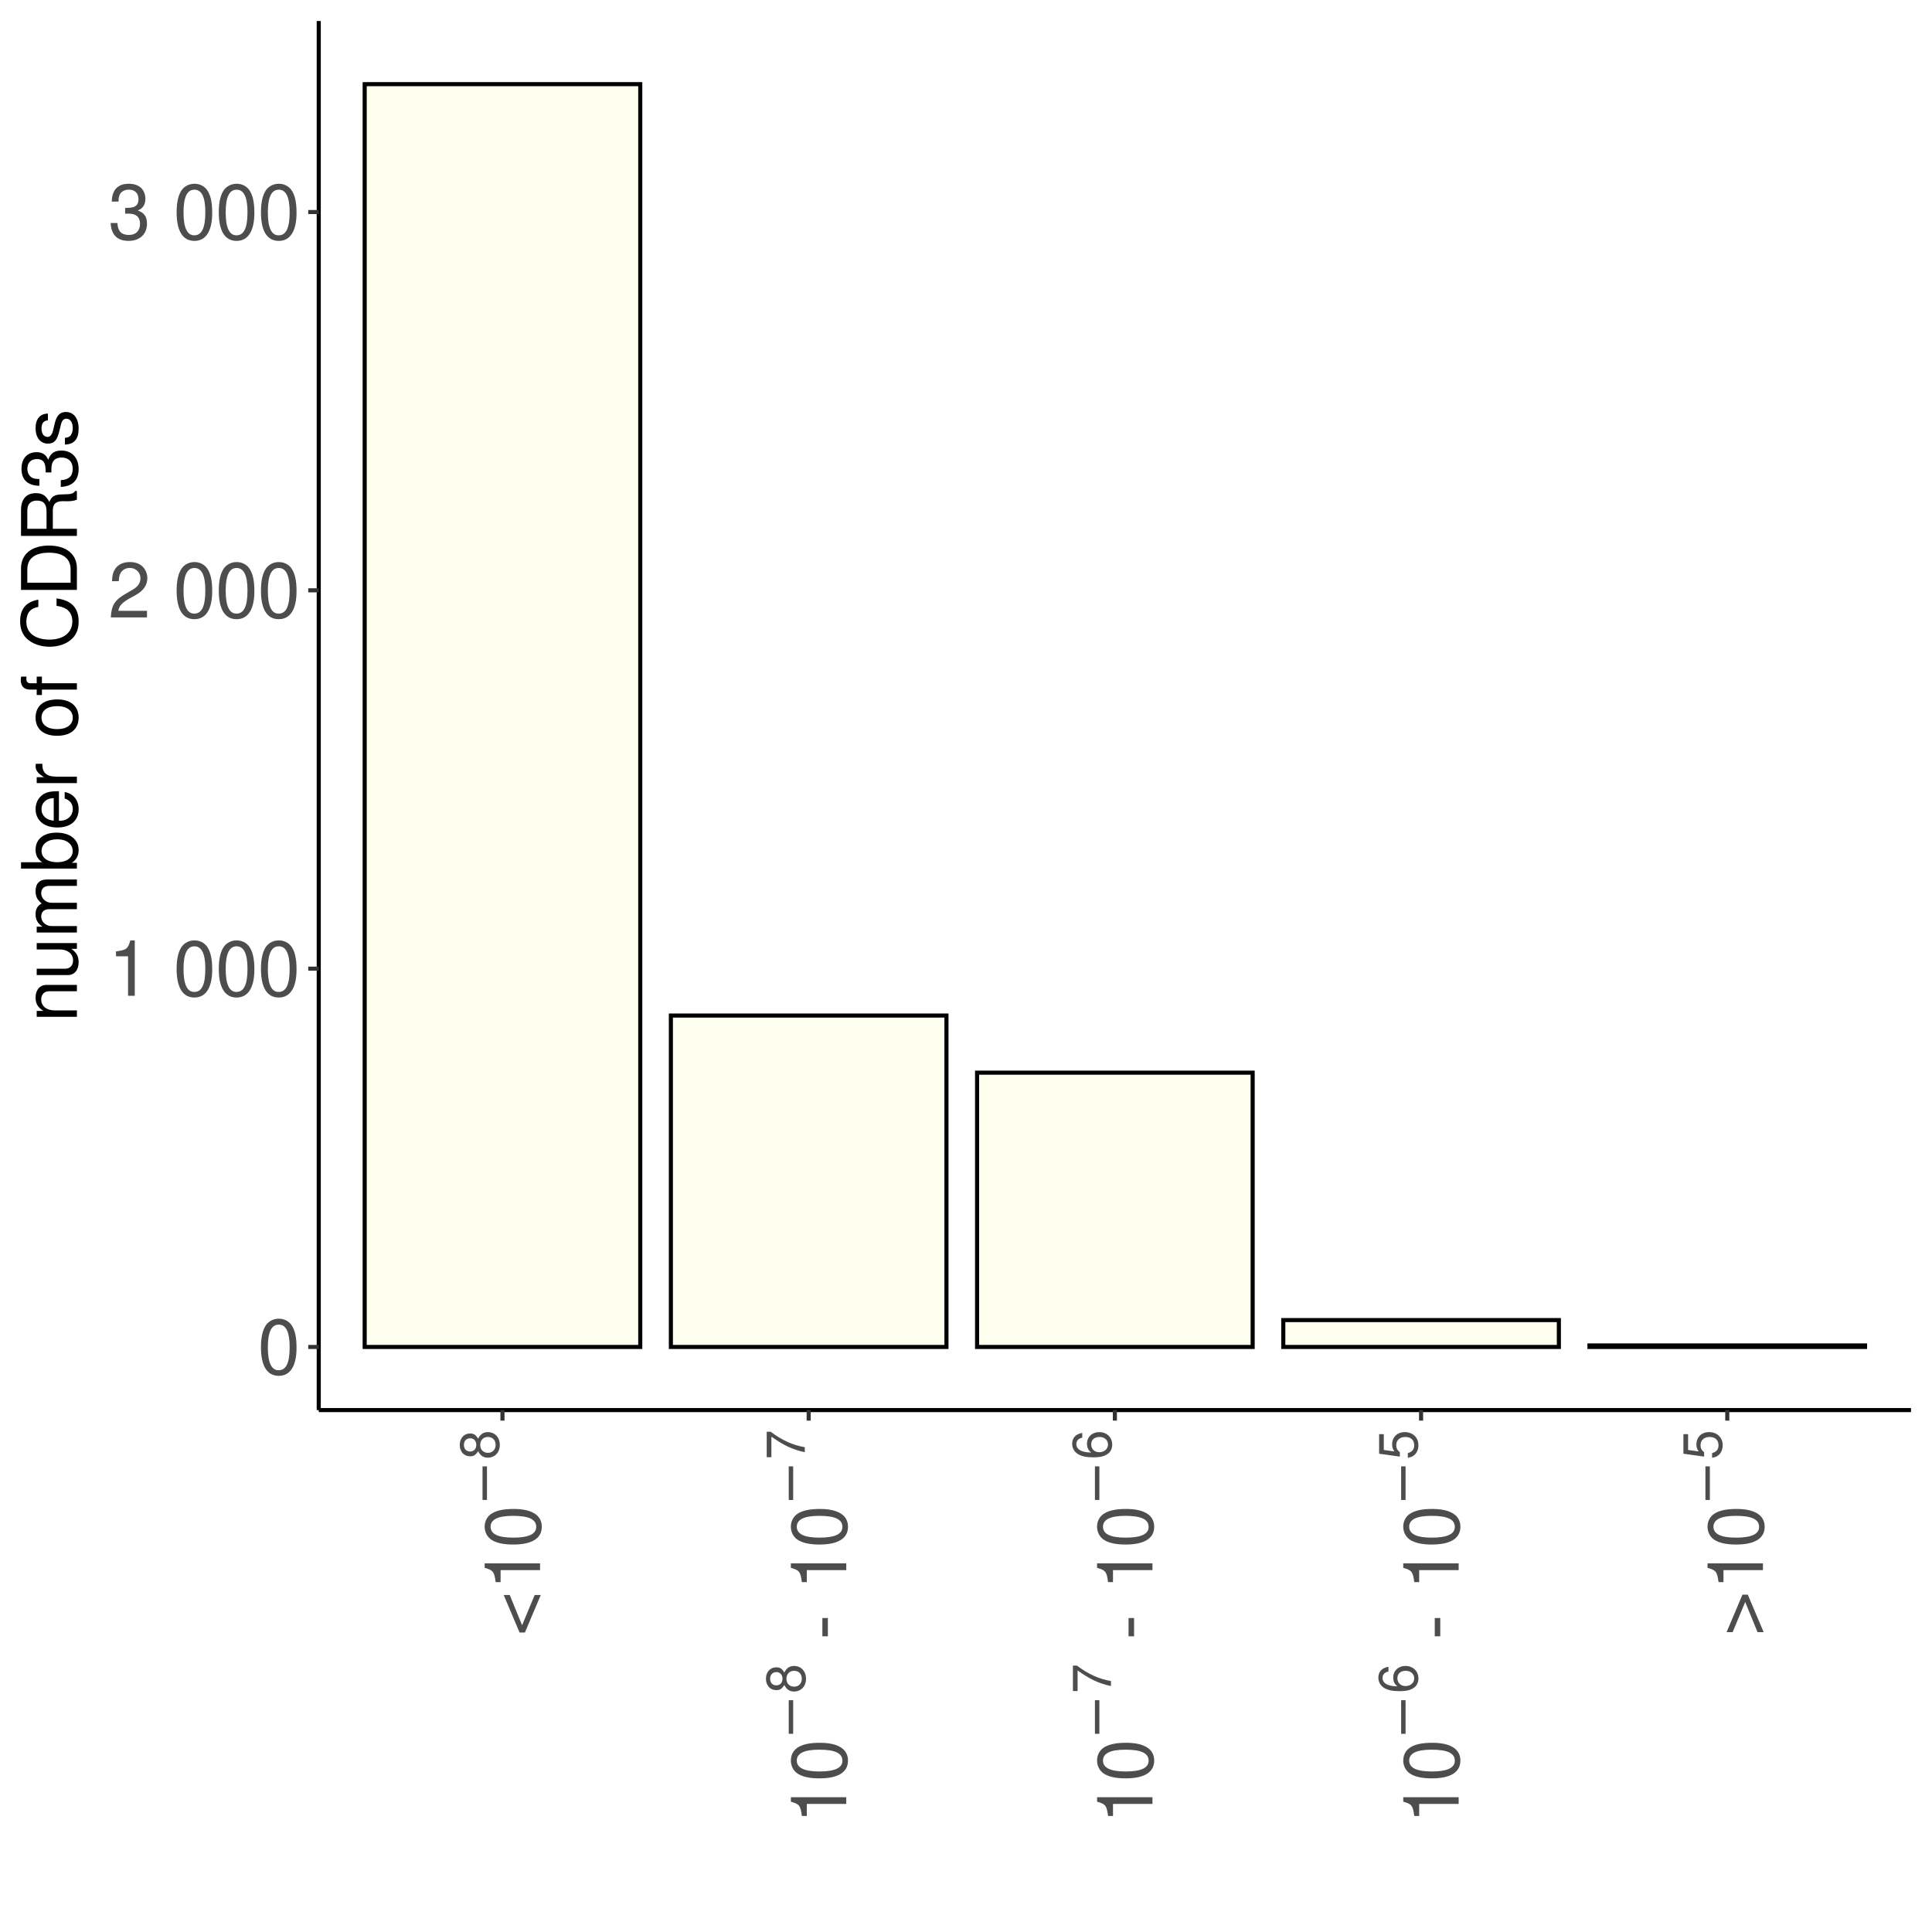
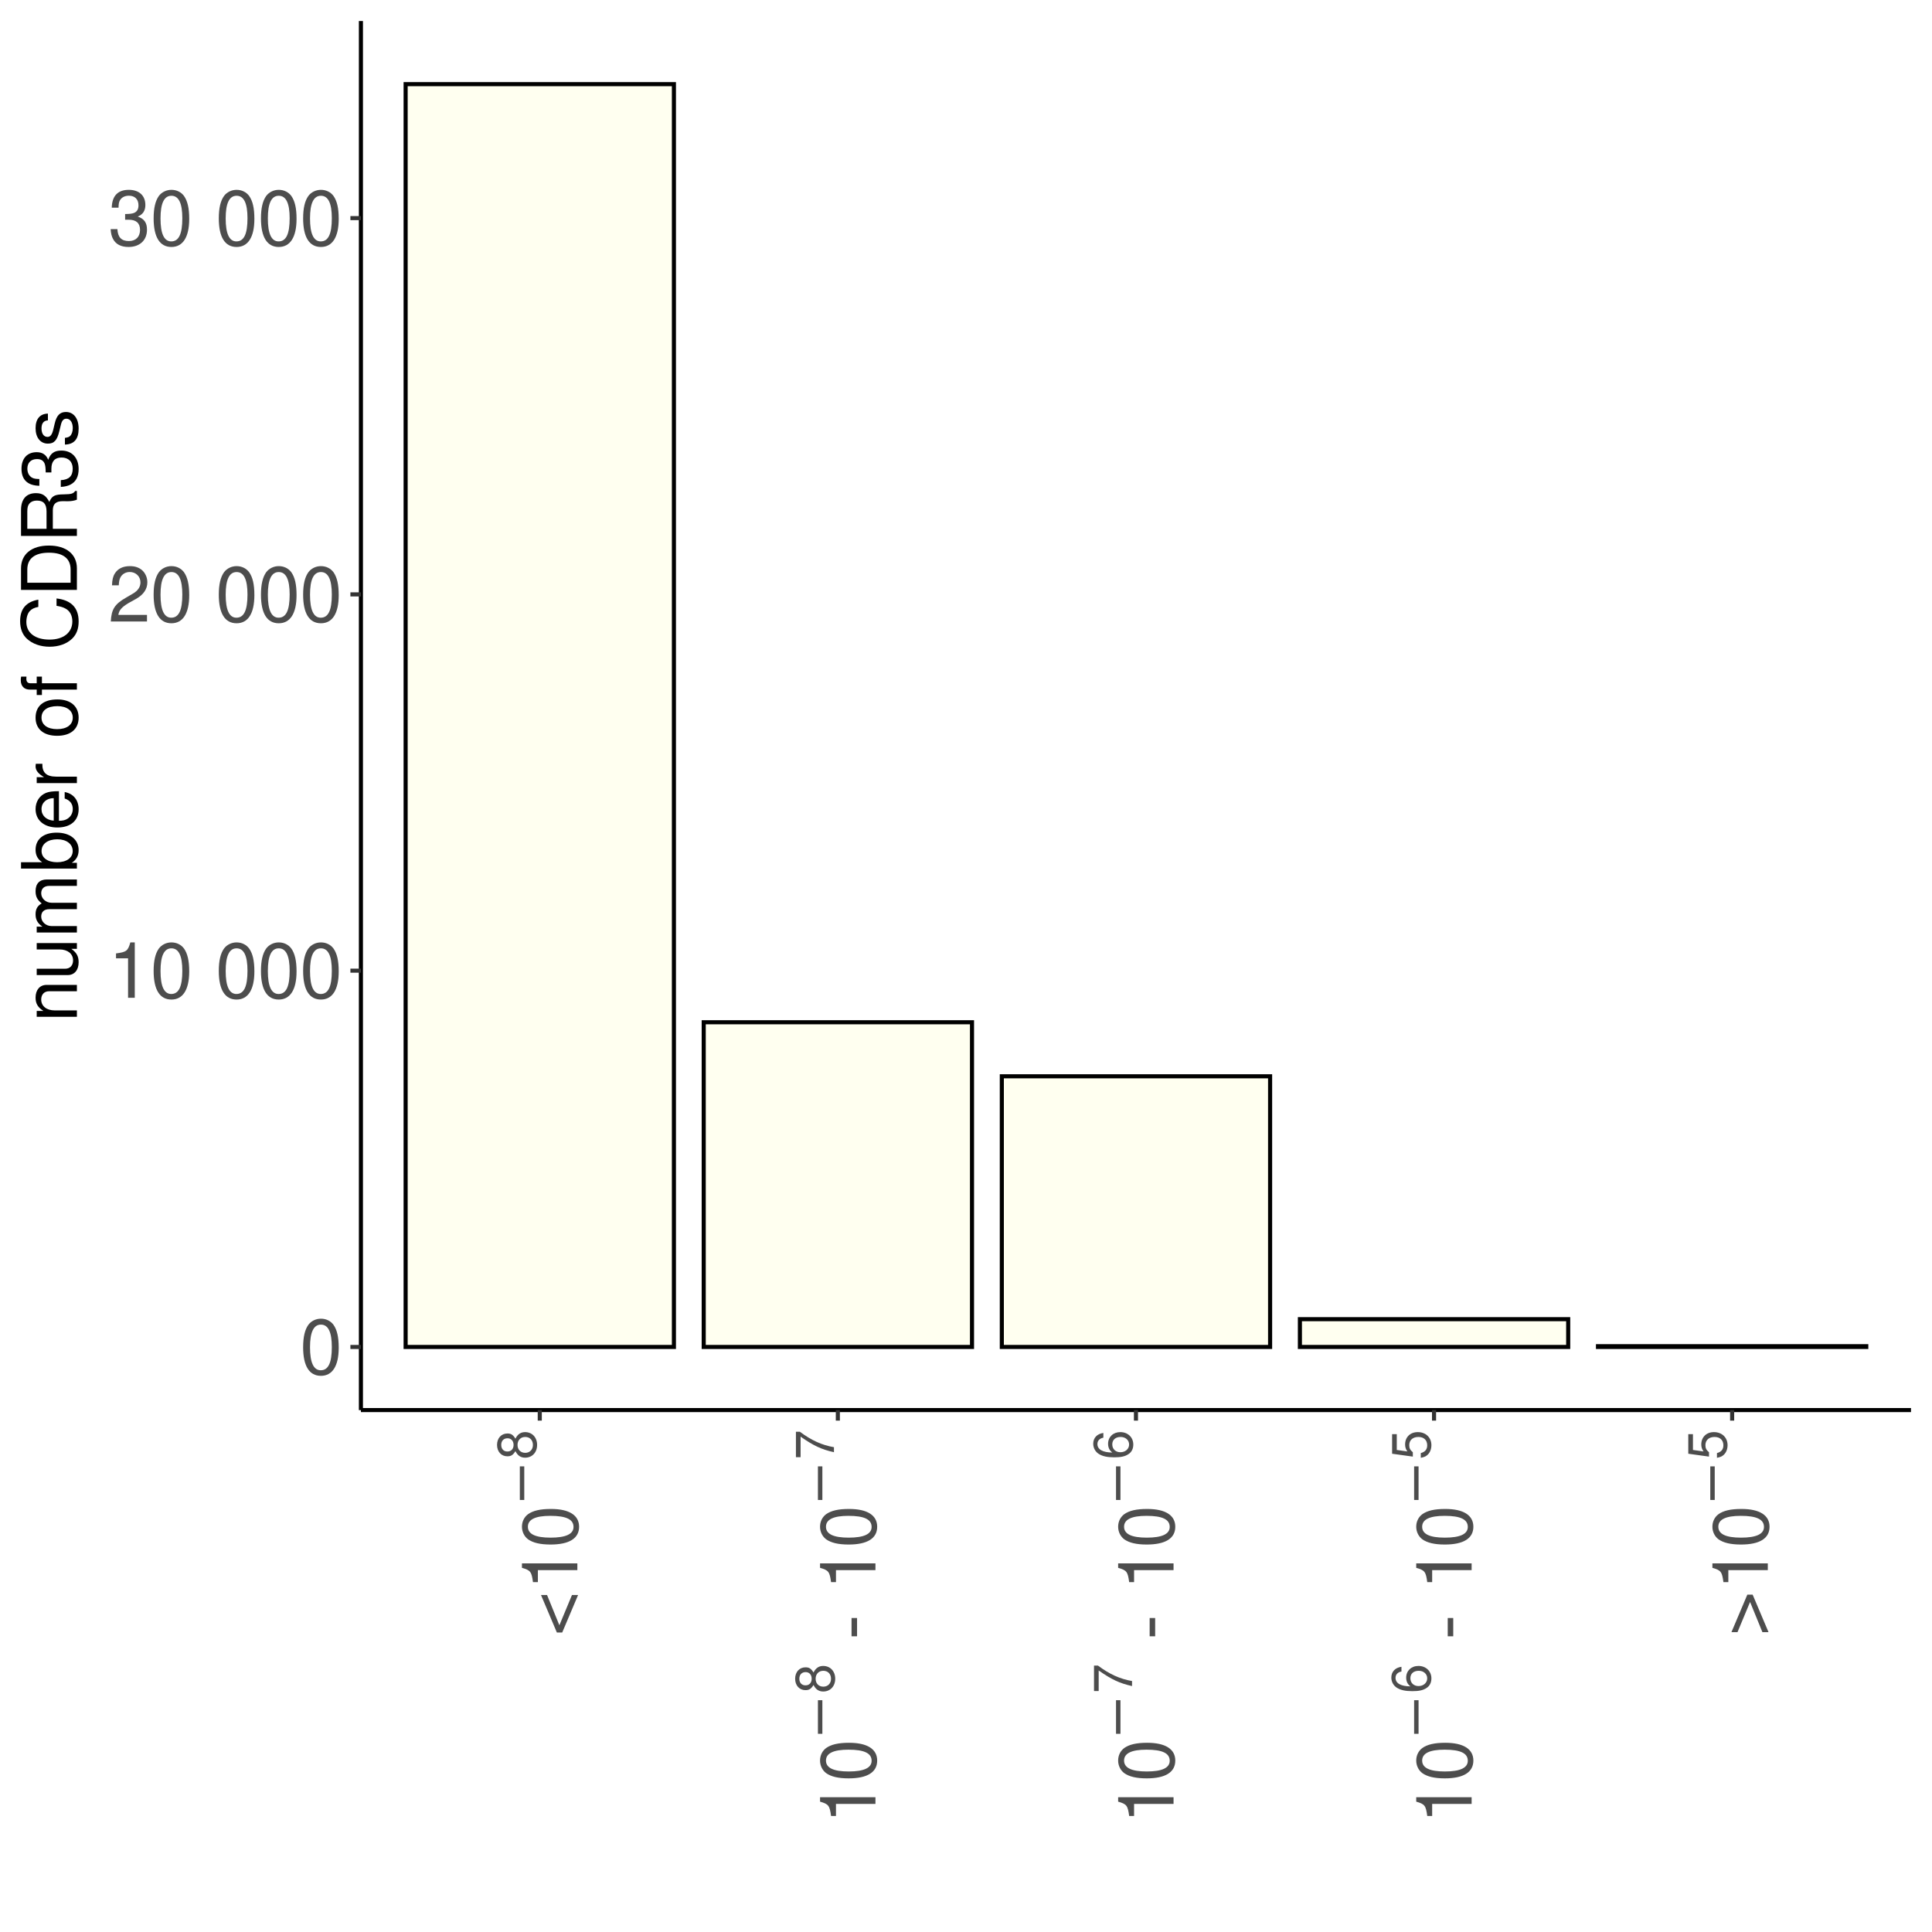
<svg xmlns="http://www.w3.org/2000/svg" xmlns:xlink="http://www.w3.org/1999/xlink" width="504pt" height="504pt" viewBox="0 0 504 504" version="1.1">
  <defs>
    <g>
      <symbol overflow="visible" id="glyph0-0">
        <path style="stroke:none;" d="" />
      </symbol>
      <symbol overflow="visible" id="glyph0-1">
        <path style="stroke:none;" d="M 5.5 -14.453 C 4.188 -14.453 2.984 -13.859 2.234 -12.875 C 1.312 -11.594 0.859 -9.688 0.859 -7 C 0.859 -2.125 2.453 0.453 5.5 0.453 C 8.5 0.453 10.141 -2.125 10.141 -6.875 C 10.141 -9.688 9.703 -11.562 8.766 -12.875 C 8.016 -13.875 6.844 -14.453 5.5 -14.453 Z M 5.5 -12.906 C 7.406 -12.906 8.344 -10.953 8.344 -7.047 C 8.344 -2.922 7.422 -1 5.453 -1 C 3.594 -1 2.656 -3 2.656 -6.984 C 2.656 -10.953 3.594 -12.906 5.5 -12.906 Z M 5.5 -12.906 " />
      </symbol>
      <symbol overflow="visible" id="glyph0-2">
        <path style="stroke:none;" d="M 5.188 -10.297 L 5.188 0 L 6.938 0 L 6.938 -14.453 L 5.781 -14.453 C 5.156 -12.234 4.766 -11.938 2.047 -11.578 L 2.047 -10.297 Z M 5.188 -10.297 " />
      </symbol>
      <symbol overflow="visible" id="glyph0-3">
        <path style="stroke:none;" d="" />
      </symbol>
      <symbol overflow="visible" id="glyph0-4">
        <path style="stroke:none;" d="M 10.125 -1.734 L 2.656 -1.734 C 2.844 -2.938 3.484 -3.703 5.219 -4.766 L 7.219 -5.875 C 9.203 -6.984 10.219 -8.453 10.219 -10.234 C 10.219 -11.438 9.734 -12.562 8.906 -13.344 C 8.062 -14.094 7.016 -14.453 5.688 -14.453 C 3.875 -14.453 2.547 -13.812 1.766 -12.578 C 1.266 -11.812 1.047 -10.922 1 -9.453 L 2.766 -9.453 C 2.812 -10.438 2.938 -11.016 3.188 -11.5 C 3.641 -12.375 4.562 -12.922 5.625 -12.922 C 7.219 -12.922 8.422 -11.766 8.422 -10.203 C 8.422 -9.047 7.766 -8.047 6.5 -7.312 L 4.656 -6.234 C 1.703 -4.547 0.844 -3.188 0.688 -0.016 L 10.125 -0.016 Z M 10.125 -1.734 " />
      </symbol>
      <symbol overflow="visible" id="glyph0-5">
        <path style="stroke:none;" d="M 4.422 -6.656 L 5.375 -6.656 C 7.297 -6.656 8.312 -5.766 8.312 -4.016 C 8.312 -2.203 7.219 -1.094 5.406 -1.094 C 3.453 -1.094 2.516 -2.078 2.406 -4.203 L 0.641 -4.203 C 0.719 -3.047 0.922 -2.281 1.266 -1.641 C 2 -0.234 3.375 0.453 5.312 0.453 C 8.234 0.453 10.125 -1.297 10.125 -4.047 C 10.125 -5.875 9.422 -6.875 7.719 -7.484 C 9.047 -8.016 9.703 -9.016 9.703 -10.484 C 9.703 -12.953 8.078 -14.453 5.375 -14.453 C 2.516 -14.453 1 -12.859 0.938 -9.797 L 2.703 -9.797 C 2.719 -10.688 2.797 -11.188 3.016 -11.625 C 3.422 -12.438 4.297 -12.922 5.406 -12.922 C 6.953 -12.922 7.906 -11.984 7.906 -10.422 C 7.906 -9.406 7.547 -8.781 6.766 -8.438 C 6.281 -8.234 5.641 -8.156 4.422 -8.141 Z M 4.422 -6.656 " />
      </symbol>
      <symbol overflow="visible" id="glyph1-0">
        <path style="stroke:none;" d="" />
      </symbol>
      <symbol overflow="visible" id="glyph1-1">
        <path style="stroke:none;" d="M -3.953 -0.906 L 0.188 -10.688 L -1.406 -10.688 L -4.688 -2.797 L -7.906 -10.688 L -9.484 -10.688 L -5.344 -0.906 Z M -3.953 -0.906 " />
      </symbol>
      <symbol overflow="visible" id="glyph1-2">
        <path style="stroke:none;" d="M -10.297 -5.188 L 0 -5.188 L 0 -6.938 L -14.453 -6.938 L -14.453 -5.781 C -12.234 -5.156 -11.938 -4.766 -11.578 -2.047 L -10.297 -2.047 Z M -10.297 -5.188 " />
      </symbol>
      <symbol overflow="visible" id="glyph1-3">
        <path style="stroke:none;" d="M -14.453 -5.5 C -14.453 -4.188 -13.859 -2.984 -12.875 -2.234 C -11.594 -1.312 -9.688 -0.859 -7 -0.859 C -2.125 -0.859 0.453 -2.453 0.453 -5.5 C 0.453 -8.5 -2.125 -10.141 -6.875 -10.141 C -9.688 -10.141 -11.562 -9.703 -12.875 -8.766 C -13.875 -8.016 -14.453 -6.844 -14.453 -5.5 Z M -12.906 -5.5 C -12.906 -7.406 -10.953 -8.344 -7.047 -8.344 C -2.922 -8.344 -1 -7.422 -1 -5.453 C -1 -3.594 -3 -2.656 -6.984 -2.656 C -10.953 -2.656 -12.906 -3.594 -12.906 -5.5 Z M -12.906 -5.5 " />
      </symbol>
      <symbol overflow="visible" id="glyph1-4">
        <path style="stroke:none;" d="" />
      </symbol>
      <symbol overflow="visible" id="glyph1-5">
        <path style="stroke:none;" d="M -6.234 -5.688 L -6.234 -0.922 L -4.797 -0.922 L -4.797 -5.688 Z M -6.234 -5.688 " />
      </symbol>
      <symbol overflow="visible" id="glyph1-6">
        <path style="stroke:none;" d="M -5.344 -10.781 L -9.484 -1 L -7.906 -1 L -4.625 -8.875 L -1.406 -1 L 0.188 -1 L -3.953 -10.781 Z M -5.344 -10.781 " />
      </symbol>
      <symbol overflow="visible" id="glyph1-7">
        <path style="stroke:none;" d="M -10.484 -1.406 L 0 -1.406 L 0 -3.078 L -5.781 -3.078 C -7.922 -3.078 -9.312 -4.203 -9.312 -5.922 C -9.312 -7.234 -8.516 -8.078 -7.266 -8.078 L 0 -8.078 L 0 -9.734 L -7.922 -9.734 C -9.656 -9.734 -10.781 -8.438 -10.781 -6.422 C -10.781 -4.859 -10.188 -3.859 -8.719 -2.938 L -10.484 -2.938 Z M -10.484 -1.406 " />
      </symbol>
      <symbol overflow="visible" id="glyph1-8">
        <path style="stroke:none;" d="M 0 -9.641 L -10.484 -9.641 L -10.484 -7.984 L -4.547 -7.984 C -2.406 -7.984 -1 -6.859 -1 -5.125 C -1 -3.797 -1.797 -2.953 -3.062 -2.953 L -10.484 -2.953 L -10.484 -1.297 L -2.406 -1.297 C -0.656 -1.297 0.453 -2.594 0.453 -4.641 C 0.453 -6.188 -0.078 -7.156 -1.453 -8.141 L 0 -8.141 Z M 0 -9.641 " />
      </symbol>
      <symbol overflow="visible" id="glyph1-9">
        <path style="stroke:none;" d="M -10.484 -1.406 L 0 -1.406 L 0 -3.078 L -6.578 -3.078 C -8.094 -3.078 -9.312 -4.188 -9.312 -5.547 C -9.312 -6.781 -8.562 -7.484 -7.219 -7.484 L 0 -7.484 L 0 -9.156 L -6.578 -9.156 C -8.094 -9.156 -9.312 -10.266 -9.312 -11.625 C -9.312 -12.844 -8.547 -13.562 -7.219 -13.562 L 0 -13.562 L 0 -15.234 L -7.859 -15.234 C -9.734 -15.234 -10.781 -14.156 -10.781 -12.203 C -10.781 -10.797 -10.359 -9.953 -9.188 -8.984 C -10.297 -8.359 -10.781 -7.516 -10.781 -6.156 C -10.781 -4.766 -10.266 -3.812 -9 -2.938 L -10.484 -2.938 Z M -10.484 -1.406 " />
      </symbol>
      <symbol overflow="visible" id="glyph1-10">
        <path style="stroke:none;" d="M -14.578 -1.078 L 0 -1.078 L 0 -2.578 L -1.344 -2.578 C -0.125 -3.375 0.453 -4.438 0.453 -5.906 C 0.453 -8.656 -1.797 -10.453 -5.281 -10.453 C -8.688 -10.453 -10.781 -8.766 -10.781 -5.984 C -10.781 -4.547 -10.234 -3.516 -9.062 -2.734 L -14.578 -2.734 Z M -9.219 -5.656 C -9.219 -7.516 -7.594 -8.719 -5.094 -8.719 C -2.719 -8.719 -1.094 -7.484 -1.094 -5.656 C -1.094 -3.875 -2.703 -2.734 -5.156 -2.734 C -7.625 -2.734 -9.219 -3.875 -9.219 -5.656 Z M -9.219 -5.656 " />
      </symbol>
      <symbol overflow="visible" id="glyph1-11">
        <path style="stroke:none;" d="M -4.688 -10.266 C -6.281 -10.266 -7.234 -10.141 -8.016 -9.844 C -9.734 -9.156 -10.781 -7.562 -10.781 -5.594 C -10.781 -2.688 -8.562 -0.797 -5.094 -0.797 C -1.641 -0.797 0.453 -2.594 0.453 -5.562 C 0.453 -7.953 -0.906 -9.625 -3.188 -10.047 L -3.188 -8.359 C -1.797 -7.906 -1.078 -6.953 -1.078 -5.625 C -1.078 -4.562 -1.562 -3.656 -2.438 -3.094 C -3.047 -2.703 -3.641 -2.562 -4.688 -2.547 Z M -6.047 -2.578 C -7.984 -2.719 -9.234 -3.906 -9.234 -5.578 C -9.234 -7.281 -7.922 -8.453 -6.047 -8.453 Z M -6.047 -2.578 " />
      </symbol>
      <symbol overflow="visible" id="glyph1-12">
        <path style="stroke:none;" d="M -10.484 -1.375 L 0 -1.375 L 0 -3.062 L -5.438 -3.062 C -7.953 -3.078 -9.078 -4.125 -9.016 -6.422 L -10.719 -6.422 C -10.766 -6.141 -10.781 -5.984 -10.781 -5.781 C -10.781 -4.703 -10.141 -3.875 -8.578 -2.922 L -10.484 -2.922 Z M -10.484 -1.375 " />
      </symbol>
      <symbol overflow="visible" id="glyph1-13">
        <path style="stroke:none;" d="M -10.781 -5.438 C -10.781 -2.484 -8.688 -0.719 -5.156 -0.719 C -1.625 -0.719 0.453 -2.484 0.453 -5.453 C 0.453 -8.422 -1.641 -10.203 -5.078 -10.203 C -8.719 -10.203 -10.781 -8.484 -10.781 -5.438 Z M -9.234 -5.453 C -9.234 -7.344 -7.703 -8.453 -5.094 -8.453 C -2.625 -8.453 -1.078 -7.297 -1.078 -5.453 C -1.078 -3.594 -2.625 -2.453 -5.156 -2.453 C -7.703 -2.453 -9.234 -3.594 -9.234 -5.453 Z M -9.234 -5.453 " />
      </symbol>
      <symbol overflow="visible" id="glyph1-14">
        <path style="stroke:none;" d="M -10.484 -5.156 L -10.484 -3.422 L -12.125 -3.422 C -12.812 -3.422 -13.188 -3.797 -13.188 -4.578 C -13.188 -4.719 -13.188 -4.781 -13.156 -5.156 L -14.547 -5.156 C -14.625 -4.781 -14.641 -4.562 -14.641 -4.219 C -14.641 -2.688 -13.766 -1.766 -12.266 -1.766 L -10.484 -1.766 L -10.484 -0.359 L -9.125 -0.359 L -9.125 -1.766 L 0 -1.766 L 0 -3.422 L -9.125 -3.422 L -9.125 -5.156 Z M -10.484 -5.156 " />
      </symbol>
      <symbol overflow="visible" id="glyph1-15">
        <path style="stroke:none;" d="M -10.062 -13.234 C -13.266 -12.656 -14.812 -10.812 -14.812 -7.625 C -14.812 -5.656 -14.203 -4.078 -13 -3 C -11.562 -1.688 -9.484 -0.953 -7.125 -0.953 C -4.719 -0.953 -2.656 -1.703 -1.234 -3.062 C -0.078 -4.203 0.453 -5.641 0.453 -7.547 C 0.453 -11.094 -1.453 -13.094 -5.312 -13.547 L -5.312 -11.625 C -4.312 -11.453 -3.641 -11.266 -3.062 -10.953 C -1.859 -10.359 -1.188 -9.125 -1.188 -7.562 C -1.188 -4.656 -3.5 -2.812 -7.141 -2.812 C -10.875 -2.812 -13.188 -4.562 -13.188 -7.406 C -13.188 -8.578 -12.844 -9.688 -12.266 -10.281 C -11.766 -10.812 -11.156 -11.125 -10.062 -11.344 Z M -10.062 -13.234 " />
      </symbol>
      <symbol overflow="visible" id="glyph1-16">
        <path style="stroke:none;" d="M 0 -1.781 L 0 -7.406 C 0 -11.078 -2.766 -13.344 -7.297 -13.344 C -11.812 -13.344 -14.578 -11.094 -14.578 -7.406 L -14.578 -1.781 Z M -1.641 -3.641 L -12.938 -3.641 L -12.938 -7.078 C -12.938 -9.953 -11 -11.484 -7.281 -11.484 C -3.578 -11.484 -1.641 -9.953 -1.641 -7.078 Z M -1.641 -3.641 " />
      </symbol>
      <symbol overflow="visible" id="glyph1-17">
        <path style="stroke:none;" d="M -6.281 -3.719 L -6.281 -8.516 C -6.281 -10.188 -5.484 -10.922 -3.688 -10.922 L -2.375 -10.906 C -1.484 -10.906 -0.594 -11.062 0 -11.312 L 0 -13.578 L -0.453 -13.578 C -0.938 -12.875 -1.453 -12.734 -3.406 -12.703 C -5.797 -12.688 -6.516 -12.297 -7.203 -10.719 C -8.016 -12.359 -9 -13.016 -10.688 -13.016 C -13.203 -13.016 -14.578 -11.453 -14.578 -8.578 L -14.578 -1.859 L 0 -1.859 L 0 -3.719 Z M -7.922 -3.719 L -12.938 -3.719 L -12.938 -8.219 C -12.938 -9.266 -12.781 -9.859 -12.375 -10.312 C -11.953 -10.812 -11.297 -11.078 -10.438 -11.078 C -8.703 -11.078 -7.922 -10.203 -7.922 -8.219 Z M -7.922 -3.719 " />
      </symbol>
      <symbol overflow="visible" id="glyph1-18">
        <path style="stroke:none;" d="M -6.656 -4.422 L -6.656 -5.375 C -6.656 -7.297 -5.766 -8.312 -4.016 -8.312 C -2.203 -8.312 -1.094 -7.219 -1.094 -5.406 C -1.094 -3.453 -2.078 -2.516 -4.203 -2.406 L -4.203 -0.641 C -3.047 -0.719 -2.281 -0.922 -1.641 -1.266 C -0.234 -2 0.453 -3.375 0.453 -5.312 C 0.453 -8.234 -1.297 -10.125 -4.047 -10.125 C -5.875 -10.125 -6.875 -9.422 -7.484 -7.719 C -8.016 -9.047 -9.016 -9.703 -10.484 -9.703 C -12.953 -9.703 -14.453 -8.078 -14.453 -5.375 C -14.453 -2.516 -12.859 -1 -9.797 -0.938 L -9.797 -2.703 C -10.688 -2.719 -11.188 -2.797 -11.625 -3.016 C -12.438 -3.422 -12.922 -4.297 -12.922 -5.406 C -12.922 -6.953 -11.984 -7.906 -10.422 -7.906 C -9.406 -7.906 -8.781 -7.547 -8.438 -6.766 C -8.234 -6.281 -8.156 -5.641 -8.141 -4.422 Z M -6.656 -4.422 " />
      </symbol>
      <symbol overflow="visible" id="glyph1-19">
        <path style="stroke:none;" d="M -7.562 -8.766 C -9.625 -8.734 -10.781 -7.375 -10.781 -4.953 C -10.781 -2.516 -9.516 -0.938 -7.578 -0.938 C -5.938 -0.938 -5.156 -1.781 -4.562 -4.266 L -4.188 -5.812 C -3.906 -6.984 -3.484 -7.438 -2.734 -7.438 C -1.734 -7.438 -1.078 -6.453 -1.078 -5 C -1.078 -4.094 -1.344 -3.344 -1.781 -2.922 C -2.078 -2.656 -2.375 -2.547 -3.125 -2.438 L -3.125 -0.688 C -0.703 -0.766 0.453 -2.125 0.453 -4.859 C 0.453 -7.5 -0.844 -9.188 -2.859 -9.188 C -4.422 -9.188 -5.281 -8.297 -5.781 -6.219 L -6.156 -4.625 C -6.484 -3.266 -6.922 -2.688 -7.656 -2.688 C -8.641 -2.688 -9.234 -3.547 -9.234 -4.906 C -9.234 -6.234 -8.656 -6.953 -7.562 -7 Z M -7.562 -8.766 " />
      </symbol>
      <symbol overflow="visible" id="glyph2-0">
        <path style="stroke:none;" d="M 2.469 -0.703 L -9.875 -0.703 L -9.875 -7.703 L 2.469 -7.703 Z M 1.703 -1.484 L 1.703 -6.922 L -9.078 -6.922 L -9.078 -1.484 Z M 1.703 -1.484 " />
      </symbol>
      <symbol overflow="visible" id="glyph2-1">
        <path style="stroke:none;" d="M -4.969 -1.484 L -4.969 -10.25 L -3.812 -10.25 L -3.812 -1.484 Z M -4.969 -1.484 " />
      </symbol>
      <symbol overflow="visible" id="glyph3-0">
        <path style="stroke:none;" d="" />
      </symbol>
      <symbol overflow="visible" id="glyph3-1">
        <path style="stroke:none;" d="M -5.328 -5.469 C -5.969 -6.516 -6.469 -6.828 -7.422 -6.828 C -9.016 -6.828 -10.125 -5.609 -10.125 -3.844 C -10.125 -2.094 -9.016 -0.875 -7.438 -0.875 C -6.469 -0.875 -5.984 -1.188 -5.328 -2.219 C -4.766 -1.078 -3.938 -0.516 -2.812 -0.516 C -0.969 -0.516 0.328 -1.875 0.328 -3.844 C 0.328 -5.812 -0.969 -7.188 -2.812 -7.188 C -3.938 -7.188 -4.766 -6.625 -5.328 -5.469 Z M -9.031 -3.844 C -9.031 -4.906 -8.406 -5.578 -7.391 -5.578 C -6.438 -5.578 -5.812 -4.891 -5.812 -3.844 C -5.812 -2.797 -6.438 -2.125 -7.422 -2.125 C -8.406 -2.125 -9.031 -2.797 -9.031 -3.844 Z M -4.781 -3.844 C -4.781 -5.078 -3.969 -5.922 -2.781 -5.922 C -1.562 -5.922 -0.766 -5.094 -0.766 -3.828 C -0.766 -2.625 -1.594 -1.781 -2.766 -1.781 C -3.969 -1.781 -4.781 -2.609 -4.781 -3.844 Z M -4.781 -3.844 " />
      </symbol>
      <symbol overflow="visible" id="glyph3-2">
        <path style="stroke:none;" d="M -9.922 -7.281 L -9.922 -0.641 L -8.703 -0.641 L -8.703 -6 C -5.328 -3.641 -3.266 -2.672 0 -1.938 L 0 -3.25 C -3.172 -3.797 -5.906 -5.047 -8.891 -7.281 Z M -9.922 -7.281 " />
      </symbol>
      <symbol overflow="visible" id="glyph3-3">
        <path style="stroke:none;" d="M -7.484 -6.969 C -9.141 -6.734 -10.125 -5.672 -10.125 -4.156 C -10.125 -3.062 -9.594 -2.094 -8.688 -1.5 C -7.688 -0.875 -6.453 -0.609 -4.625 -0.609 C -2.906 -0.609 -1.828 -0.844 -0.938 -1.438 C -0.109 -1.969 0.328 -2.844 0.328 -3.938 C 0.328 -5.828 -1.094 -7.188 -3.062 -7.188 C -4.922 -7.188 -6.25 -5.922 -6.25 -4.141 C -6.25 -3.156 -5.875 -2.391 -5.141 -1.859 C -7.641 -1.875 -9.031 -2.656 -9.031 -4.078 C -9.031 -4.938 -8.469 -5.547 -7.484 -5.734 Z M -5.156 -3.984 C -5.156 -5.188 -4.312 -5.922 -2.969 -5.922 C -1.688 -5.922 -0.766 -5.078 -0.766 -3.953 C -0.766 -2.797 -1.734 -1.938 -3.031 -1.938 C -4.281 -1.938 -5.156 -2.766 -5.156 -3.984 Z M -5.156 -3.984 " />
      </symbol>
      <symbol overflow="visible" id="glyph3-4">
        <path style="stroke:none;" d="M -9.922 -6.656 L -9.922 -1.547 L -4.516 -0.797 L -4.516 -1.938 C -5.203 -2.5 -5.453 -2.984 -5.453 -3.766 C -5.453 -5.094 -4.531 -5.922 -3.062 -5.922 C -1.641 -5.922 -0.766 -5.094 -0.766 -3.75 C -0.766 -2.672 -1.312 -2.016 -2.438 -1.719 L -2.438 -0.484 C -1.625 -0.656 -1.234 -0.797 -0.875 -1.094 C -0.109 -1.656 0.328 -2.656 0.328 -3.781 C 0.328 -5.781 -1.141 -7.188 -3.234 -7.188 C -5.188 -7.188 -6.531 -5.875 -6.531 -3.969 C -6.531 -3.281 -6.359 -2.719 -5.938 -2.141 L -8.703 -2.531 L -8.703 -6.656 Z M -9.922 -6.656 " />
      </symbol>
    </g>
    <clipPath id="clip1">
-       <path d="M 83.152 5.48 L 498.523 5.48 L 498.523 367.852 L 83.152 367.852 Z M 83.152 5.48 " />
+       <path d="M 94.152 5.48 L 498.523 5.48 L 498.523 367.852 L 94.152 367.852 Z M 94.152 5.48 " />
    </clipPath>
  </defs>
-   <g id="surface1227">
+   <g id="surface2242">
    <rect x="0" y="0" width="504" height="504" style="fill:rgb(100%,100%,100%);fill-opacity:1;stroke:none;" />
    <rect x="0" y="0" width="504" height="504" style="fill:rgb(100%,100%,100%);fill-opacity:1;stroke:none;" />
    <path style="fill:none;stroke-width:1.067;stroke-linecap:round;stroke-linejoin:round;stroke:rgb(100%,100%,100%);stroke-opacity:1;stroke-miterlimit:10;" d="M 0 504 L 504 504 L 504 0 L 0 0 Z M 0 504 " />
    <g clip-path="url(#clip1)" clip-rule="nonzero">
-       <path style=" stroke:none;fill-rule:nonzero;fill:rgb(100%,100%,100%);fill-opacity:1;" d="M 83.152 367.848 L 498.523 367.848 L 498.523 5.477 L 83.152 5.477 Z M 83.152 367.848 " />
-     </g>
-     <path style="fill-rule:nonzero;fill:rgb(100%,100%,94.118%);fill-opacity:1;stroke-width:1.067;stroke-linecap:square;stroke-linejoin:miter;stroke:rgb(0%,0%,0%);stroke-opacity:1;stroke-miterlimit:10;" d="M 95.133 351.379 L 167.023 351.379 L 167.023 21.953 L 95.133 21.953 Z M 95.133 351.379 " />
-     <path style="fill-rule:nonzero;fill:rgb(100%,100%,94.118%);fill-opacity:1;stroke-width:1.067;stroke-linecap:square;stroke-linejoin:miter;stroke:rgb(0%,0%,0%);stroke-opacity:1;stroke-miterlimit:10;" d="M 175.012 351.379 L 246.902 351.379 L 246.902 264.926 L 175.012 264.926 Z M 175.012 351.379 " />
-     <path style="fill-rule:nonzero;fill:rgb(100%,100%,94.118%);fill-opacity:1;stroke-width:1.067;stroke-linecap:square;stroke-linejoin:miter;stroke:rgb(0%,0%,0%);stroke-opacity:1;stroke-miterlimit:10;" d="M 254.891 351.379 L 326.781 351.379 L 326.781 279.828 L 254.891 279.828 Z M 254.891 351.379 " />
-     <path style="fill-rule:nonzero;fill:rgb(100%,100%,94.118%);fill-opacity:1;stroke-width:1.067;stroke-linecap:square;stroke-linejoin:miter;stroke:rgb(0%,0%,0%);stroke-opacity:1;stroke-miterlimit:10;" d="M 334.77 351.379 L 406.66 351.379 L 406.66 344.371 L 334.77 344.371 Z M 334.77 351.379 " />
-     <path style="fill-rule:nonzero;fill:rgb(100%,100%,94.118%);fill-opacity:1;stroke-width:1.067;stroke-linecap:square;stroke-linejoin:miter;stroke:rgb(0%,0%,0%);stroke-opacity:1;stroke-miterlimit:10;" d="M 414.648 351.379 L 486.539 351.379 L 486.539 350.984 L 414.648 350.984 Z M 414.648 351.379 " />
-     <path style="fill:none;stroke-width:1.067;stroke-linecap:butt;stroke-linejoin:round;stroke:rgb(0%,0%,0%);stroke-opacity:1;stroke-miterlimit:10;" d="M 83.152 367.848 L 83.152 5.48 " />
-     <g style="fill:rgb(30.196%,30.196%,30.196%);fill-opacity:1;">
-       <use xlink:href="#glyph0-1" x="67.219" y="358.459" />
-     </g>
-     <g style="fill:rgb(30.196%,30.196%,30.196%);fill-opacity:1;">
-       <use xlink:href="#glyph0-2" x="28.219" y="259.768" />
-       <use xlink:href="#glyph0-3" x="39.219" y="259.768" />
-       <use xlink:href="#glyph0-1" x="45.219" y="259.768" />
-       <use xlink:href="#glyph0-1" x="56.219" y="259.768" />
-       <use xlink:href="#glyph0-1" x="67.219" y="259.768" />
-     </g>
-     <g style="fill:rgb(30.196%,30.196%,30.196%);fill-opacity:1;">
-       <use xlink:href="#glyph0-4" x="28.219" y="161.076" />
-       <use xlink:href="#glyph0-3" x="39.219" y="161.076" />
-       <use xlink:href="#glyph0-1" x="45.219" y="161.076" />
-       <use xlink:href="#glyph0-1" x="56.219" y="161.076" />
-       <use xlink:href="#glyph0-1" x="67.219" y="161.076" />
-     </g>
-     <g style="fill:rgb(30.196%,30.196%,30.196%);fill-opacity:1;">
-       <use xlink:href="#glyph0-5" x="28.219" y="62.389" />
-       <use xlink:href="#glyph0-3" x="39.219" y="62.389" />
-       <use xlink:href="#glyph0-1" x="45.219" y="62.389" />
-       <use xlink:href="#glyph0-1" x="56.219" y="62.389" />
-       <use xlink:href="#glyph0-1" x="67.219" y="62.389" />
-     </g>
-     <path style="fill:none;stroke-width:1.067;stroke-linecap:butt;stroke-linejoin:round;stroke:rgb(20%,20%,20%);stroke-opacity:1;stroke-miterlimit:10;" d="M 80.41 351.379 L 83.152 351.379 " />
-     <path style="fill:none;stroke-width:1.067;stroke-linecap:butt;stroke-linejoin:round;stroke:rgb(20%,20%,20%);stroke-opacity:1;stroke-miterlimit:10;" d="M 80.41 252.688 L 83.152 252.688 " />
-     <path style="fill:none;stroke-width:1.067;stroke-linecap:butt;stroke-linejoin:round;stroke:rgb(20%,20%,20%);stroke-opacity:1;stroke-miterlimit:10;" d="M 80.41 153.996 L 83.152 153.996 " />
-     <path style="fill:none;stroke-width:1.067;stroke-linecap:butt;stroke-linejoin:round;stroke:rgb(20%,20%,20%);stroke-opacity:1;stroke-miterlimit:10;" d="M 80.41 55.309 L 83.152 55.309 " />
-     <path style="fill:none;stroke-width:1.067;stroke-linecap:butt;stroke-linejoin:round;stroke:rgb(0%,0%,0%);stroke-opacity:1;stroke-miterlimit:10;" d="M 83.152 367.848 L 498.52 367.848 " />
-     <path style="fill:none;stroke-width:1.067;stroke-linecap:butt;stroke-linejoin:round;stroke:rgb(20%,20%,20%);stroke-opacity:1;stroke-miterlimit:10;" d="M 131.078 370.59 L 131.078 367.848 " />
-     <path style="fill:none;stroke-width:1.067;stroke-linecap:butt;stroke-linejoin:round;stroke:rgb(20%,20%,20%);stroke-opacity:1;stroke-miterlimit:10;" d="M 210.957 370.59 L 210.957 367.848 " />
-     <path style="fill:none;stroke-width:1.067;stroke-linecap:butt;stroke-linejoin:round;stroke:rgb(20%,20%,20%);stroke-opacity:1;stroke-miterlimit:10;" d="M 290.836 370.59 L 290.836 367.848 " />
-     <path style="fill:none;stroke-width:1.067;stroke-linecap:butt;stroke-linejoin:round;stroke:rgb(20%,20%,20%);stroke-opacity:1;stroke-miterlimit:10;" d="M 370.715 370.59 L 370.715 367.848 " />
-     <path style="fill:none;stroke-width:1.067;stroke-linecap:butt;stroke-linejoin:round;stroke:rgb(20%,20%,20%);stroke-opacity:1;stroke-miterlimit:10;" d="M 450.594 370.59 L 450.594 367.848 " />
-     <g style="fill:rgb(30.196%,30.196%,30.196%);fill-opacity:1;">
-       <use xlink:href="#glyph1-1" x="140.885" y="426.781" />
-     </g>
-     <g style="fill:rgb(30.196%,30.196%,30.196%);fill-opacity:1;">
-       <use xlink:href="#glyph1-2" x="140.885" y="414.781" />
-       <use xlink:href="#glyph1-3" x="140.885" y="403.781" />
-     </g>
-     <g style="fill:rgb(30.196%,30.196%,30.196%);fill-opacity:1;">
-       <use xlink:href="#glyph2-1" x="130.847" y="392.781" />
-     </g>
-     <g style="fill:rgb(30.196%,30.196%,30.196%);fill-opacity:1;">
-       <use xlink:href="#glyph3-1" x="130.058" y="380.781" />
-     </g>
-     <g style="fill:rgb(30.196%,30.196%,30.196%);fill-opacity:1;">
-       <use xlink:href="#glyph1-2" x="220.764" y="475.781" />
-       <use xlink:href="#glyph1-3" x="220.764" y="464.781" />
-     </g>
-     <g style="fill:rgb(30.196%,30.196%,30.196%);fill-opacity:1;">
-       <use xlink:href="#glyph2-1" x="210.726" y="453.781" />
-     </g>
-     <g style="fill:rgb(30.196%,30.196%,30.196%);fill-opacity:1;">
-       <use xlink:href="#glyph3-1" x="209.937" y="441.781" />
-     </g>
-     <g style="fill:rgb(30.196%,30.196%,30.196%);fill-opacity:1;">
-       <use xlink:href="#glyph1-4" x="220.764" y="433.781" />
-       <use xlink:href="#glyph1-5" x="220.764" y="427.781" />
-       <use xlink:href="#glyph1-4" x="220.764" y="420.781" />
-     </g>
-     <g style="fill:rgb(30.196%,30.196%,30.196%);fill-opacity:1;">
-       <use xlink:href="#glyph1-2" x="220.764" y="414.781" />
-       <use xlink:href="#glyph1-3" x="220.764" y="403.781" />
-     </g>
-     <g style="fill:rgb(30.196%,30.196%,30.196%);fill-opacity:1;">
-       <use xlink:href="#glyph2-1" x="210.726" y="392.781" />
-     </g>
-     <g style="fill:rgb(30.196%,30.196%,30.196%);fill-opacity:1;">
-       <use xlink:href="#glyph3-2" x="209.937" y="380.781" />
-     </g>
-     <g style="fill:rgb(30.196%,30.196%,30.196%);fill-opacity:1;">
-       <use xlink:href="#glyph1-2" x="300.643" y="475.781" />
-       <use xlink:href="#glyph1-3" x="300.643" y="464.781" />
-     </g>
-     <g style="fill:rgb(30.196%,30.196%,30.196%);fill-opacity:1;">
-       <use xlink:href="#glyph2-1" x="290.604" y="453.781" />
-     </g>
-     <g style="fill:rgb(30.196%,30.196%,30.196%);fill-opacity:1;">
-       <use xlink:href="#glyph3-2" x="289.815" y="441.781" />
-     </g>
-     <g style="fill:rgb(30.196%,30.196%,30.196%);fill-opacity:1;">
-       <use xlink:href="#glyph1-4" x="300.643" y="433.781" />
-       <use xlink:href="#glyph1-5" x="300.643" y="427.781" />
-       <use xlink:href="#glyph1-4" x="300.643" y="420.781" />
-     </g>
-     <g style="fill:rgb(30.196%,30.196%,30.196%);fill-opacity:1;">
-       <use xlink:href="#glyph1-2" x="300.643" y="414.781" />
-       <use xlink:href="#glyph1-3" x="300.643" y="403.781" />
-     </g>
-     <g style="fill:rgb(30.196%,30.196%,30.196%);fill-opacity:1;">
-       <use xlink:href="#glyph2-1" x="290.604" y="392.781" />
-     </g>
-     <g style="fill:rgb(30.196%,30.196%,30.196%);fill-opacity:1;">
-       <use xlink:href="#glyph3-3" x="289.815" y="380.781" />
-     </g>
-     <g style="fill:rgb(30.196%,30.196%,30.196%);fill-opacity:1;">
-       <use xlink:href="#glyph1-2" x="380.518" y="475.781" />
-       <use xlink:href="#glyph1-3" x="380.518" y="464.781" />
-     </g>
-     <g style="fill:rgb(30.196%,30.196%,30.196%);fill-opacity:1;">
-       <use xlink:href="#glyph2-1" x="370.483" y="453.781" />
-     </g>
-     <g style="fill:rgb(30.196%,30.196%,30.196%);fill-opacity:1;">
-       <use xlink:href="#glyph3-3" x="369.694" y="441.781" />
-     </g>
-     <g style="fill:rgb(30.196%,30.196%,30.196%);fill-opacity:1;">
-       <use xlink:href="#glyph1-4" x="380.518" y="433.781" />
-       <use xlink:href="#glyph1-5" x="380.518" y="427.781" />
-       <use xlink:href="#glyph1-4" x="380.518" y="420.781" />
-     </g>
-     <g style="fill:rgb(30.196%,30.196%,30.196%);fill-opacity:1;">
-       <use xlink:href="#glyph1-2" x="380.518" y="414.781" />
-       <use xlink:href="#glyph1-3" x="380.518" y="403.781" />
-     </g>
-     <g style="fill:rgb(30.196%,30.196%,30.196%);fill-opacity:1;">
-       <use xlink:href="#glyph2-1" x="370.483" y="392.781" />
-     </g>
-     <g style="fill:rgb(30.196%,30.196%,30.196%);fill-opacity:1;">
-       <use xlink:href="#glyph3-4" x="369.694" y="380.781" />
-     </g>
-     <g style="fill:rgb(30.196%,30.196%,30.196%);fill-opacity:1;">
-       <use xlink:href="#glyph1-6" x="459.896" y="426.781" />
-     </g>
-     <g style="fill:rgb(30.196%,30.196%,30.196%);fill-opacity:1;">
-       <use xlink:href="#glyph1-2" x="459.896" y="414.781" />
-       <use xlink:href="#glyph1-3" x="459.896" y="403.781" />
-     </g>
-     <g style="fill:rgb(30.196%,30.196%,30.196%);fill-opacity:1;">
-       <use xlink:href="#glyph2-1" x="449.862" y="392.781" />
-     </g>
-     <g style="fill:rgb(30.196%,30.196%,30.196%);fill-opacity:1;">
-       <use xlink:href="#glyph3-4" x="449.073" y="380.781" />
+       <path style=" stroke:none;fill-rule:nonzero;fill:rgb(100%,100%,100%);fill-opacity:1;" d="M 94.152 367.848 L 498.523 367.848 L 498.523 5.477 L 94.152 5.477 Z M 94.152 367.848 " />
+     </g>
+     <path style="fill-rule:nonzero;fill:rgb(100%,100%,94.118%);fill-opacity:1;stroke-width:1.067;stroke-linecap:square;stroke-linejoin:miter;stroke:rgb(0%,0%,0%);stroke-opacity:1;stroke-miterlimit:10;" d="M 105.816 351.379 L 175.805 351.379 L 175.805 21.953 L 105.816 21.953 Z M 105.816 351.379 " />
+     <path style="fill-rule:nonzero;fill:rgb(100%,100%,94.118%);fill-opacity:1;stroke-width:1.067;stroke-linecap:square;stroke-linejoin:miter;stroke:rgb(0%,0%,0%);stroke-opacity:1;stroke-miterlimit:10;" d="M 183.578 351.379 L 253.566 351.379 L 253.566 266.676 L 183.578 266.676 Z M 183.578 351.379 " />
+     <path style="fill-rule:nonzero;fill:rgb(100%,100%,94.118%);fill-opacity:1;stroke-width:1.067;stroke-linecap:square;stroke-linejoin:miter;stroke:rgb(0%,0%,0%);stroke-opacity:1;stroke-miterlimit:10;" d="M 261.344 351.379 L 331.332 351.379 L 331.332 280.773 L 261.344 280.773 Z M 261.344 351.379 " />
+     <path style="fill-rule:nonzero;fill:rgb(100%,100%,94.118%);fill-opacity:1;stroke-width:1.067;stroke-linecap:square;stroke-linejoin:miter;stroke:rgb(0%,0%,0%);stroke-opacity:1;stroke-miterlimit:10;" d="M 339.105 351.379 L 409.094 351.379 L 409.094 344.133 L 339.105 344.133 Z M 339.105 351.379 " />
+     <path style="fill-rule:nonzero;fill:rgb(100%,100%,94.118%);fill-opacity:1;stroke-width:1.067;stroke-linecap:square;stroke-linejoin:miter;stroke:rgb(0%,0%,0%);stroke-opacity:1;stroke-miterlimit:10;" d="M 416.867 351.379 L 486.855 351.379 L 486.855 351.184 L 416.867 351.184 Z M 416.867 351.379 " />
+     <path style="fill:none;stroke-width:1.067;stroke-linecap:butt;stroke-linejoin:round;stroke:rgb(0%,0%,0%);stroke-opacity:1;stroke-miterlimit:10;" d="M 94.152 367.848 L 94.152 5.48 " />
+     <g style="fill:rgb(30.196%,30.196%,30.196%);fill-opacity:1;">
+       <use xlink:href="#glyph0-1" x="78.219" y="358.459" />
+     </g>
+     <g style="fill:rgb(30.196%,30.196%,30.196%);fill-opacity:1;">
+       <use xlink:href="#glyph0-2" x="28.219" y="260.299" />
+       <use xlink:href="#glyph0-1" x="39.219" y="260.299" />
+       <use xlink:href="#glyph0-3" x="50.219" y="260.299" />
+       <use xlink:href="#glyph0-1" x="56.219" y="260.299" />
+       <use xlink:href="#glyph0-1" x="67.219" y="260.299" />
+       <use xlink:href="#glyph0-1" x="78.219" y="260.299" />
+     </g>
+     <g style="fill:rgb(30.196%,30.196%,30.196%);fill-opacity:1;">
+       <use xlink:href="#glyph0-4" x="28.219" y="162.139" />
+       <use xlink:href="#glyph0-1" x="39.219" y="162.139" />
+       <use xlink:href="#glyph0-3" x="50.219" y="162.139" />
+       <use xlink:href="#glyph0-1" x="56.219" y="162.139" />
+       <use xlink:href="#glyph0-1" x="67.219" y="162.139" />
+       <use xlink:href="#glyph0-1" x="78.219" y="162.139" />
+     </g>
+     <g style="fill:rgb(30.196%,30.196%,30.196%);fill-opacity:1;">
+       <use xlink:href="#glyph0-5" x="28.219" y="63.975" />
+       <use xlink:href="#glyph0-1" x="39.219" y="63.975" />
+       <use xlink:href="#glyph0-3" x="50.219" y="63.975" />
+       <use xlink:href="#glyph0-1" x="56.219" y="63.975" />
+       <use xlink:href="#glyph0-1" x="67.219" y="63.975" />
+       <use xlink:href="#glyph0-1" x="78.219" y="63.975" />
+     </g>
+     <path style="fill:none;stroke-width:1.067;stroke-linecap:butt;stroke-linejoin:round;stroke:rgb(20%,20%,20%);stroke-opacity:1;stroke-miterlimit:10;" d="M 91.41 351.379 L 94.152 351.379 " />
+     <path style="fill:none;stroke-width:1.067;stroke-linecap:butt;stroke-linejoin:round;stroke:rgb(20%,20%,20%);stroke-opacity:1;stroke-miterlimit:10;" d="M 91.41 253.219 L 94.152 253.219 " />
+     <path style="fill:none;stroke-width:1.067;stroke-linecap:butt;stroke-linejoin:round;stroke:rgb(20%,20%,20%);stroke-opacity:1;stroke-miterlimit:10;" d="M 91.41 155.059 L 94.152 155.059 " />
+     <path style="fill:none;stroke-width:1.067;stroke-linecap:butt;stroke-linejoin:round;stroke:rgb(20%,20%,20%);stroke-opacity:1;stroke-miterlimit:10;" d="M 91.41 56.895 L 94.152 56.895 " />
+     <path style="fill:none;stroke-width:1.067;stroke-linecap:butt;stroke-linejoin:round;stroke:rgb(0%,0%,0%);stroke-opacity:1;stroke-miterlimit:10;" d="M 94.152 367.848 L 498.52 367.848 " />
+     <path style="fill:none;stroke-width:1.067;stroke-linecap:butt;stroke-linejoin:round;stroke:rgb(20%,20%,20%);stroke-opacity:1;stroke-miterlimit:10;" d="M 140.809 370.59 L 140.809 367.848 " />
+     <path style="fill:none;stroke-width:1.067;stroke-linecap:butt;stroke-linejoin:round;stroke:rgb(20%,20%,20%);stroke-opacity:1;stroke-miterlimit:10;" d="M 218.57 370.59 L 218.57 367.848 " />
+     <path style="fill:none;stroke-width:1.067;stroke-linecap:butt;stroke-linejoin:round;stroke:rgb(20%,20%,20%);stroke-opacity:1;stroke-miterlimit:10;" d="M 296.336 370.59 L 296.336 367.848 " />
+     <path style="fill:none;stroke-width:1.067;stroke-linecap:butt;stroke-linejoin:round;stroke:rgb(20%,20%,20%);stroke-opacity:1;stroke-miterlimit:10;" d="M 374.098 370.59 L 374.098 367.848 " />
+     <path style="fill:none;stroke-width:1.067;stroke-linecap:butt;stroke-linejoin:round;stroke:rgb(20%,20%,20%);stroke-opacity:1;stroke-miterlimit:10;" d="M 451.863 370.59 L 451.863 367.848 " />
+     <g style="fill:rgb(30.196%,30.196%,30.196%);fill-opacity:1;">
+       <use xlink:href="#glyph1-1" x="150.615" y="426.781" />
+     </g>
+     <g style="fill:rgb(30.196%,30.196%,30.196%);fill-opacity:1;">
+       <use xlink:href="#glyph1-2" x="150.615" y="414.781" />
+       <use xlink:href="#glyph1-3" x="150.615" y="403.781" />
+     </g>
+     <g style="fill:rgb(30.196%,30.196%,30.196%);fill-opacity:1;">
+       <use xlink:href="#glyph2-1" x="140.577" y="392.781" />
+     </g>
+     <g style="fill:rgb(30.196%,30.196%,30.196%);fill-opacity:1;">
+       <use xlink:href="#glyph3-1" x="139.788" y="380.781" />
+     </g>
+     <g style="fill:rgb(30.196%,30.196%,30.196%);fill-opacity:1;">
+       <use xlink:href="#glyph1-2" x="228.377" y="475.781" />
+       <use xlink:href="#glyph1-3" x="228.377" y="464.781" />
+     </g>
+     <g style="fill:rgb(30.196%,30.196%,30.196%);fill-opacity:1;">
+       <use xlink:href="#glyph2-1" x="218.343" y="453.781" />
+     </g>
+     <g style="fill:rgb(30.196%,30.196%,30.196%);fill-opacity:1;">
+       <use xlink:href="#glyph3-1" x="217.554" y="441.781" />
+     </g>
+     <g style="fill:rgb(30.196%,30.196%,30.196%);fill-opacity:1;">
+       <use xlink:href="#glyph1-4" x="228.377" y="433.781" />
+       <use xlink:href="#glyph1-5" x="228.377" y="427.781" />
+       <use xlink:href="#glyph1-4" x="228.377" y="420.781" />
+     </g>
+     <g style="fill:rgb(30.196%,30.196%,30.196%);fill-opacity:1;">
+       <use xlink:href="#glyph1-2" x="228.377" y="414.781" />
+       <use xlink:href="#glyph1-3" x="228.377" y="403.781" />
+     </g>
+     <g style="fill:rgb(30.196%,30.196%,30.196%);fill-opacity:1;">
+       <use xlink:href="#glyph2-1" x="218.343" y="392.781" />
+     </g>
+     <g style="fill:rgb(30.196%,30.196%,30.196%);fill-opacity:1;">
+       <use xlink:href="#glyph3-2" x="217.554" y="380.781" />
+     </g>
+     <g style="fill:rgb(30.196%,30.196%,30.196%);fill-opacity:1;">
+       <use xlink:href="#glyph1-2" x="306.143" y="475.781" />
+       <use xlink:href="#glyph1-3" x="306.143" y="464.781" />
+     </g>
+     <g style="fill:rgb(30.196%,30.196%,30.196%);fill-opacity:1;">
+       <use xlink:href="#glyph2-1" x="296.104" y="453.781" />
+     </g>
+     <g style="fill:rgb(30.196%,30.196%,30.196%);fill-opacity:1;">
+       <use xlink:href="#glyph3-2" x="295.315" y="441.781" />
+     </g>
+     <g style="fill:rgb(30.196%,30.196%,30.196%);fill-opacity:1;">
+       <use xlink:href="#glyph1-4" x="306.143" y="433.781" />
+       <use xlink:href="#glyph1-5" x="306.143" y="427.781" />
+       <use xlink:href="#glyph1-4" x="306.143" y="420.781" />
+     </g>
+     <g style="fill:rgb(30.196%,30.196%,30.196%);fill-opacity:1;">
+       <use xlink:href="#glyph1-2" x="306.143" y="414.781" />
+       <use xlink:href="#glyph1-3" x="306.143" y="403.781" />
+     </g>
+     <g style="fill:rgb(30.196%,30.196%,30.196%);fill-opacity:1;">
+       <use xlink:href="#glyph2-1" x="296.104" y="392.781" />
+     </g>
+     <g style="fill:rgb(30.196%,30.196%,30.196%);fill-opacity:1;">
+       <use xlink:href="#glyph3-3" x="295.315" y="380.781" />
+     </g>
+     <g style="fill:rgb(30.196%,30.196%,30.196%);fill-opacity:1;">
+       <use xlink:href="#glyph1-2" x="383.904" y="475.781" />
+       <use xlink:href="#glyph1-3" x="383.904" y="464.781" />
+     </g>
+     <g style="fill:rgb(30.196%,30.196%,30.196%);fill-opacity:1;">
+       <use xlink:href="#glyph2-1" x="373.87" y="453.781" />
+     </g>
+     <g style="fill:rgb(30.196%,30.196%,30.196%);fill-opacity:1;">
+       <use xlink:href="#glyph3-3" x="373.081" y="441.781" />
+     </g>
+     <g style="fill:rgb(30.196%,30.196%,30.196%);fill-opacity:1;">
+       <use xlink:href="#glyph1-4" x="383.904" y="433.781" />
+       <use xlink:href="#glyph1-5" x="383.904" y="427.781" />
+       <use xlink:href="#glyph1-4" x="383.904" y="420.781" />
+     </g>
+     <g style="fill:rgb(30.196%,30.196%,30.196%);fill-opacity:1;">
+       <use xlink:href="#glyph1-2" x="383.904" y="414.781" />
+       <use xlink:href="#glyph1-3" x="383.904" y="403.781" />
+     </g>
+     <g style="fill:rgb(30.196%,30.196%,30.196%);fill-opacity:1;">
+       <use xlink:href="#glyph2-1" x="373.87" y="392.781" />
+     </g>
+     <g style="fill:rgb(30.196%,30.196%,30.196%);fill-opacity:1;">
+       <use xlink:href="#glyph3-4" x="373.081" y="380.781" />
+     </g>
+     <g style="fill:rgb(30.196%,30.196%,30.196%);fill-opacity:1;">
+       <use xlink:href="#glyph1-6" x="461.166" y="426.781" />
+     </g>
+     <g style="fill:rgb(30.196%,30.196%,30.196%);fill-opacity:1;">
+       <use xlink:href="#glyph1-2" x="461.166" y="414.781" />
+       <use xlink:href="#glyph1-3" x="461.166" y="403.781" />
+     </g>
+     <g style="fill:rgb(30.196%,30.196%,30.196%);fill-opacity:1;">
+       <use xlink:href="#glyph2-1" x="451.132" y="392.781" />
+     </g>
+     <g style="fill:rgb(30.196%,30.196%,30.196%);fill-opacity:1;">
+       <use xlink:href="#glyph3-4" x="450.343" y="380.781" />
    </g>
    <g style="fill:rgb(0%,0%,0%);fill-opacity:1;">
      <use xlink:href="#glyph1-7" x="20.061" y="266.664" />
      <use xlink:href="#glyph1-8" x="20.061" y="255.664" />
      <use xlink:href="#glyph1-9" x="20.061" y="244.664" />
      <use xlink:href="#glyph1-10" x="20.061" y="227.664" />
      <use xlink:href="#glyph1-11" x="20.061" y="216.664" />
      <use xlink:href="#glyph1-12" x="20.061" y="205.664" />
      <use xlink:href="#glyph1-4" x="20.061" y="198.664" />
      <use xlink:href="#glyph1-13" x="20.061" y="192.664" />
      <use xlink:href="#glyph1-14" x="20.061" y="181.664" />
      <use xlink:href="#glyph1-4" x="20.061" y="175.664" />
      <use xlink:href="#glyph1-15" x="20.061" y="169.664" />
      <use xlink:href="#glyph1-16" x="20.061" y="155.664" />
      <use xlink:href="#glyph1-17" x="20.061" y="141.664" />
      <use xlink:href="#glyph1-18" x="20.061" y="127.664" />
      <use xlink:href="#glyph1-19" x="20.061" y="116.664" />
    </g>
  </g>
</svg>
